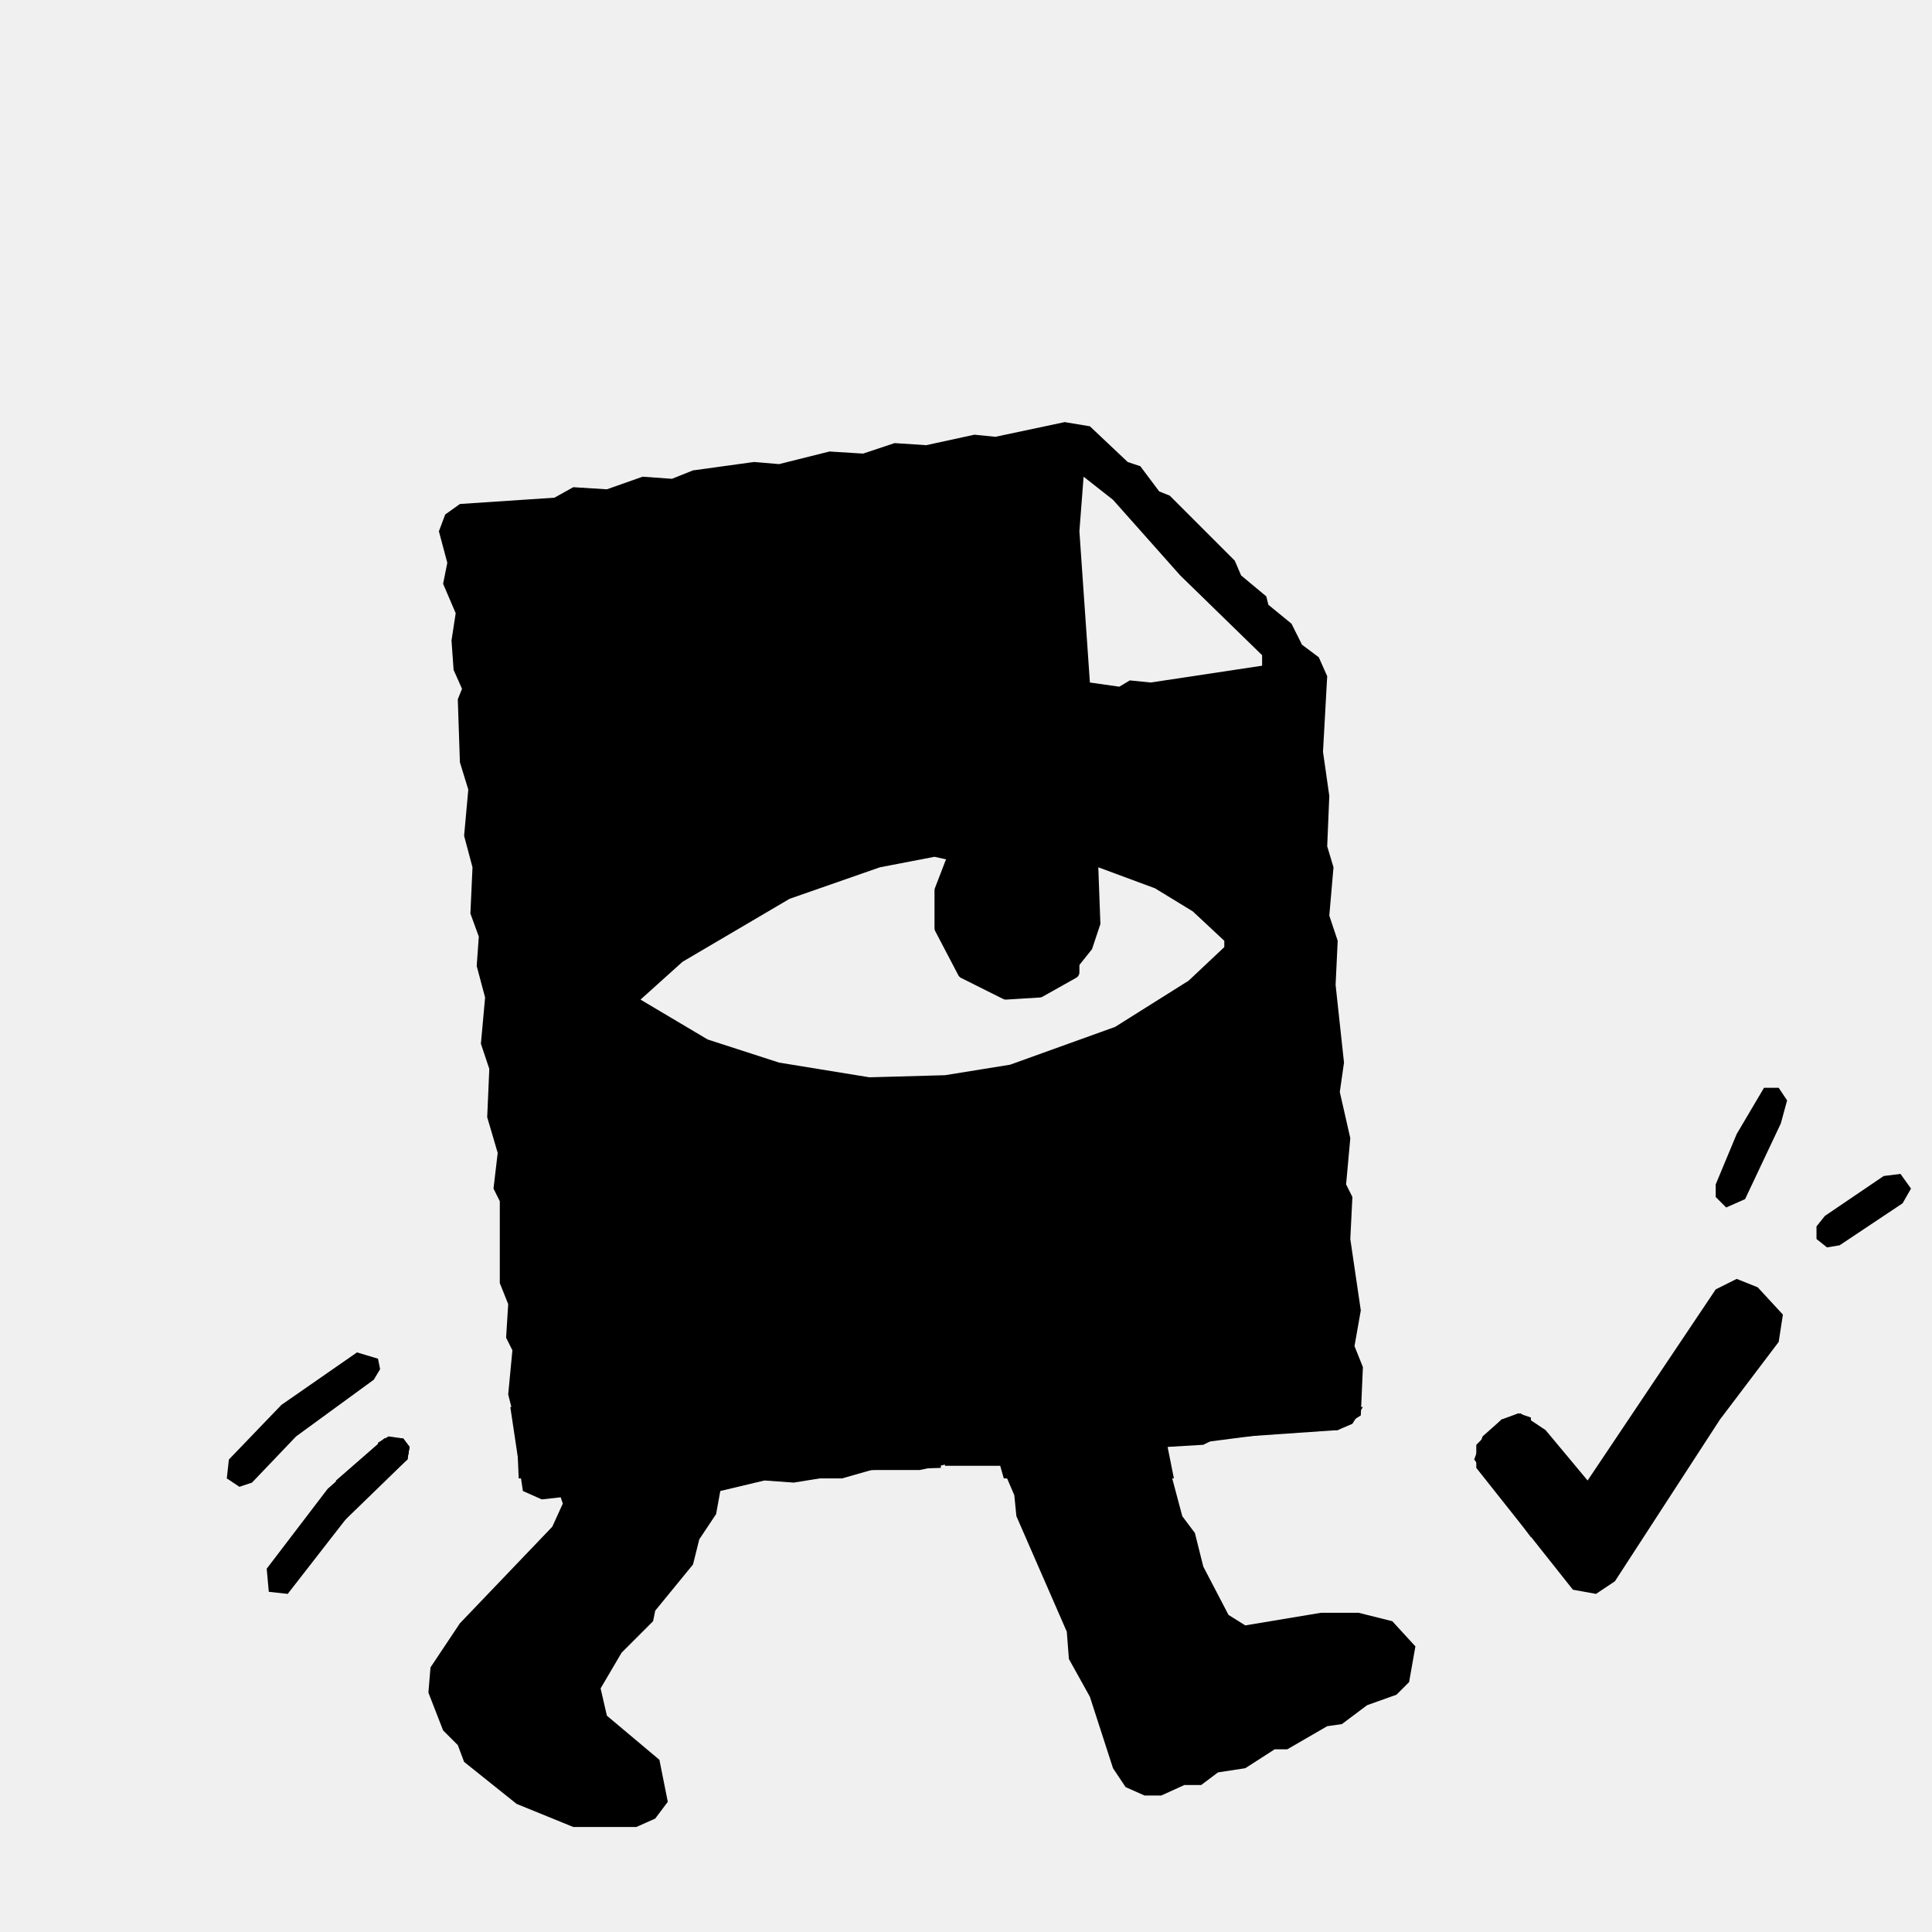
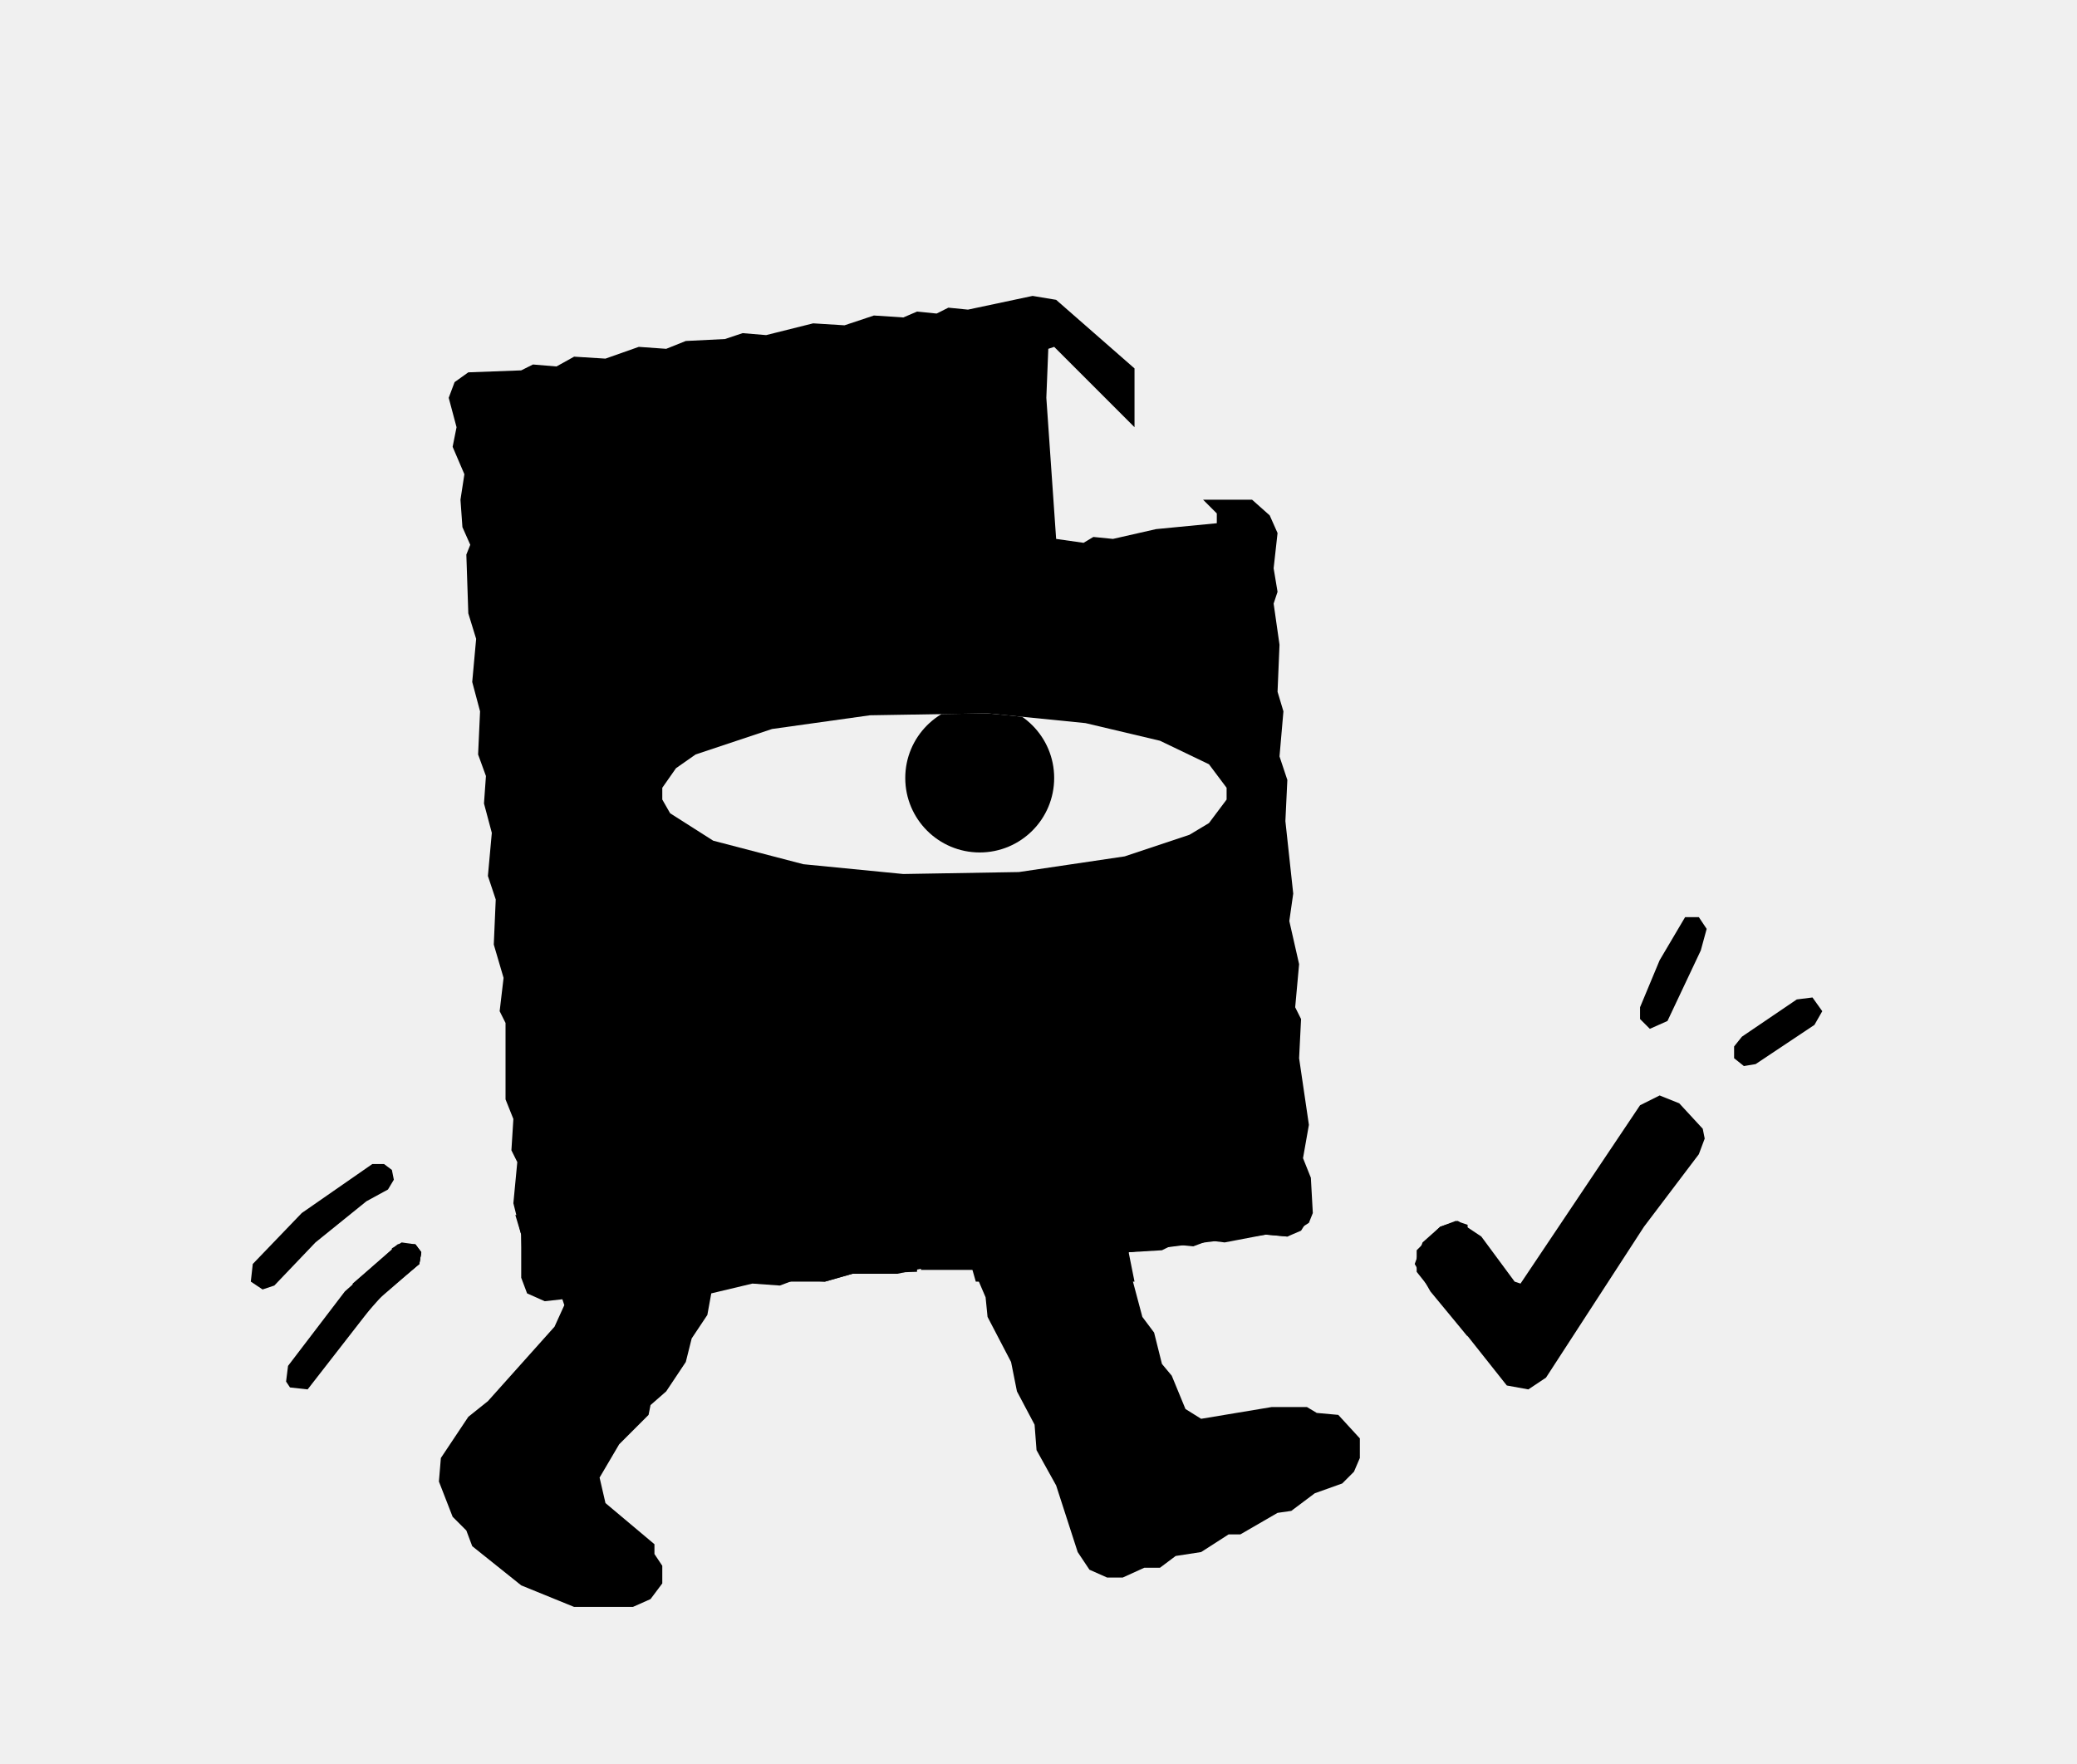
- <svg xmlns="http://www.w3.org/2000/svg" viewBox="170 130 920 920">
-   <style>.ink{fill:currentColor}#pupil{stroke:currentColor;stroke-width:6;stroke-linejoin:round}</style>
-   <path id="body" class="ink" fill-rule="evenodd" clip-rule="evenodd" d="M 362 815 L 355 814 L 350 817 L 350 834 L 364 825 L 365 819 Z M 689 333 L 677 331 L 644 338 L 634 337 L 611 342 L 596 341 L 581 346 L 565 345 L 541 351 L 529 350 L 500 354 L 490 358 L 476 357 L 459 363 L 443 362 L 434 367 L 389 370 L 382 375 L 379 383 L 383 398 L 381 408 L 387 422 L 385 435 L 386 449 L 390 458 L 388 463 L 389 493 L 393 506 L 391 528 L 395 543 L 394 565 L 398 576 L 397 590 L 401 605 L 399 627 L 403 639 L 402 662 L 407 679 L 405 696 L 408 702 L 408 741 L 412 751 L 411 767 L 414 773 L 412 794 L 416 810 L 417 834 L 571 834 L 585 830 L 608 830 L 622 827 L 646 827 L 648 834 L 729 834 L 726 819 L 796 810 L 807 811 L 818 804 L 819 781 L 815 771 L 818 754 L 813 720 L 814 700 L 811 694 L 813 672 L 808 650 L 810 636 L 806 599 L 807 578 L 803 566 L 805 543 L 802 533 L 803 509 L 800 488 L 802 452 L 798 443 L 790 437 L 785 427 L 774 418 L 773 414 L 761 404 L 758 397 L 727 366 L 722 364 L 713 352 L 707 350 Z M 753 578 L 753 581 L 736 597 L 701 619 L 651 637 L 620 642 L 584 643 L 541 636 L 507 625 L 475 606 L 495 588 L 546 558 L 589 543 L 615 538 L 624 540 L 635 536 L 646 536 L 666 546 L 679 564 L 683 579 L 682 592 L 690 582 L 694 570 L 693 543 L 720 553 L 738 564 Z M 686 357 L 700 368 L 732 404 L 771 442 L 771 447 L 718 455 L 708 454 L 703 457 L 689 455 L 684 383 Z" />
-   <path id="pupil" class="ink" d="M 623 541 L 618 554 L 618 572 L 629 593 L 649 603 L 665 602 L 681 593 L 681 573 L 676 559 L 666 547 L 646 537 L 635 537 Z" />
-   <path id="leg-left" class="ink" d="M 362 815 L 353 815 L 330 835 L 330 858 L 364 825 L 365 819 Z M 619 800 L 413 800 L 419 840 L 428 844 L 437 843 L 438 846 L 433 857 L 389 903 L 375 924 L 374 936 L 381 954 L 388 961 L 391 969 L 416 989 L 443 1000 L 473 1000 L 482 996 L 488 988 L 484 968 L 459 947 L 456 934 L 466 917 L 481 902 L 482 897 L 500 875 L 503 863 L 511 851 L 513 840 L 534 835 L 548 836 L 585 830 L 618 829 Z" />
-   <path id="leg-right" class="ink" d="M 893 803 L 885 806 L 876 814 L 872 825 L 899 862 L 899 805 Z M 620 800 L 620 828 L 647 828 L 653 842 L 654 852 L 678 907 L 679 920 L 689 938 L 700 972 L 706 981 L 715 985 L 723 985 L 734 980 L 742 980 L 750 974 L 763 972 L 777 963 L 783 963 L 802 952 L 809 951 L 821 942 L 835 937 L 841 931 L 844 914 L 833 902 L 817 898 L 799 898 L 763 904 L 755 899 L 743 876 L 739 860 L 733 852 L 725 822 L 726 819 L 743 818 L 749 815 L 807 811 L 814 808 L 819 800 Z" />
-   <g id="prop">
-     <path id="tick" class="ink" d="M 1007 743 L 997 739 L 987 744 L 926 835 L 906 811 L 894 803 L 885 806 L 873 818 L 873 829 L 919 887 L 930 889 L 939 883 L 989 806 L 1017 769 L 1019 756 Z" />
-     <path id="motion-marks" class="ink" d="M 362 815 L 353 815 L 326 839 L 297 877 L 298 888 L 307 889 L 342 844 L 364 825 L 365 819 Z M 350 777 L 340 774 L 304 799 L 279 825 L 278 834 L 284 838 L 290 836 L 311 814 L 348 787 L 351 782 Z M 1075 689 L 1067 690 L 1039 709 L 1035 714 L 1035 720 L 1040 724 L 1046 723 L 1076 703 L 1080 696 Z M 1017 648 L 1010 648 L 997 670 L 987 694 L 987 700 L 992 705 L 1001 701 L 1018 665 L 1021 654 Z" />
+ <svg xmlns="http://www.w3.org/2000/svg" viewBox="150 180 1060 900">
+   <style>.ink{fill:currentColor}.line{stroke:currentColor;stroke-width:28;stroke-linecap:round;stroke-linejoin:round;fill:none}.i-lid{transform-box:fill-box;transform-origin:50% 0;transform:scaleY(0)}</style>
+   <defs>
+     <clipPath id="pm-decision-eye">
+       <path d="M 488 582 L 488 588 L 492 595 L 514 609 L 560 621 L 611 626 L 670 625 L 724 617 L 757 606 L 767 600 L 776 588 L 776 582 L 767 570 L 742 558 L 704 549 L 654 544 L 594 545 L 544 552 L 505 565 L 495 572 Z" />
+     </clipPath>
+     <mask id="pm-decision-hole" maskUnits="userSpaceOnUse" x="0" y="0" width="1254" height="1254">
+       <rect width="1254" height="1254" fill="#fff" />
+       <path d="M 488 582 L 488 588 L 492 595 L 514 609 L 560 621 L 611 626 L 670 625 L 724 617 L 757 606 L 767 600 L 776 588 L 776 582 L 767 570 L 742 558 L 704 549 L 654 544 L 594 545 L 544 552 L 505 565 L 495 572 Z" fill="#000" />
+     </mask>
+   </defs>
+   <g class="i-figure" mask="url(#pm-decision-hole)">
+     <path class="ink i-body" fill-rule="evenodd" d="M 362 815 L 355 814 L 350 817 L 350 834 L 353 834 L 364 825 L 365 819 Z  M 689 333 L 677 331 L 644 338 L 634 337 L 628 340 L 618 339 L 611 342 L 596 341 L 581 346 L 565 345 L 541 351 L 529 350 L 520 353 L 500 354 L 490 358 L 476 357 L 459 363 L 443 362 L 434 367 L 422 366 L 416 369 L 389 370 L 382 375 L 379 383 L 383 398 L 381 408 L 387 422 L 385 435 L 386 449 L 390 458 L 388 463 L 389 493 L 393 506 L 391 528 L 395 543 L 394 565 L 398 576 L 397 590 L 401 605 L 399 627 L 403 639 L 402 662 L 407 679 L 405 696 L 408 702 L 408 741 L 412 751 L 411 767 L 414 773 L 412 794 L 416 810 L 417 834 L 571 834 L 585 830 L 608 830 L 622 827 L 646 827 L 648 834 L 729 834 L 726 819 L 796 810 L 807 811 L 818 804 L 820 799 L 819 781 L 815 771 L 818 754 L 813 720 L 814 700 L 811 694 L 813 672 L 808 650 L 810 636 L 806 599 L 807 578 L 803 566 L 805 543 L 802 533 L 803 509 L 800 488 L 802 482 L 800 470 L 802 452 L 798 443 L 789 435 L 764 435 L 771 442 L 771 447 L 740 450 L 718 455 L 708 454 L 703 457 L 689 455 L 684 383 L 685 358 L 688 357 L 729 398 L 729 368 Z " />
  </g>
+   <g clip-path="url(#pm-decision-eye)">
+     <circle class="ink i-pupil" cx="650" cy="577" r="38" />
+   </g>
+   <path class="ink i-lid" stroke="currentColor" stroke-width="10" stroke-linejoin="round" d="M 488 582 L 488 588 L 492 595 L 514 609 L 560 621 L 611 626 L 670 625 L 724 617 L 757 606 L 767 600 L 776 588 L 776 582 L 767 570 L 742 558 L 704 549 L 654 544 L 594 545 L 544 552 L 505 565 L 495 572 Z" />
+   <path class="ink i-leg-left" d="M 362 815 L 353 815 L 330 835 L 330 858 L 347 839 L 364 825 L 365 819 Z M 619 800 L 413 800 L 416 810 L 416 832 L 419 840 L 428 844 L 437 843 L 438 846 L 433 857 L 399 895 L 389 903 L 375 924 L 374 936 L 381 954 L 388 961 L 391 969 L 416 989 L 443 1000 L 473 1000 L 482 996 L 488 988 L 488 979 L 484 973 L 484 968 L 459 947 L 456 934 L 466 917 L 481 902 L 482 897 L 490 890 L 500 875 L 503 863 L 511 851 L 513 840 L 534 835 L 548 836 L 556 833 L 571 834 L 585 830 L 618 829 Z" />
+   <path class="ink i-leg-right" d="M 893 803 L 885 806 L 876 814 L 872 825 L 880 839 L 899 862 L 899 805 Z M 620 800 L 620 828 L 647 828 L 653 842 L 654 852 L 666 875 L 669 890 L 678 907 L 679 920 L 689 938 L 700 972 L 706 981 L 715 985 L 723 985 L 734 980 L 742 980 L 750 974 L 763 972 L 777 963 L 783 963 L 802 952 L 809 951 L 821 942 L 835 937 L 841 931 L 844 924 L 844 914 L 833 902 L 822 901 L 817 898 L 799 898 L 763 904 L 755 899 L 748 882 L 743 876 L 739 860 L 733 852 L 725 822 L 726 819 L 743 818 L 749 815 L 759 816 L 767 813 L 775 814 L 796 810 L 807 811 L 814 808 L 819 800 Z" />
+   <path class="ink i-prop-tick" d="M 1007 743 L 997 739 L 987 744 L 926 835 L 923 834 L 906 811 L 894 803 L 885 806 L 873 818 L 873 829 L 919 887 L 930 889 L 939 883 L 989 806 L 1017 769 L 1020 761 L 1019 756 Z" />
+   <path class="ink i-prop-motion-marks" d="M 362 815 L 353 815 L 326 839 L 297 877 L 296 885 L 298 888 L 307 889 L 342 844 L 364 825 L 365 819 Z M 350 777 L 346 774 L 340 774 L 304 799 L 279 825 L 278 834 L 284 838 L 290 836 L 311 814 L 337 793 L 348 787 L 351 782 Z M 1075 689 L 1067 690 L 1039 709 L 1035 714 L 1035 720 L 1040 724 L 1046 723 L 1076 703 L 1080 696 Z M 1017 648 L 1010 648 L 997 670 L 987 694 L 987 700 L 992 705 L 1001 701 L 1018 665 L 1021 654 Z" />
</svg>
